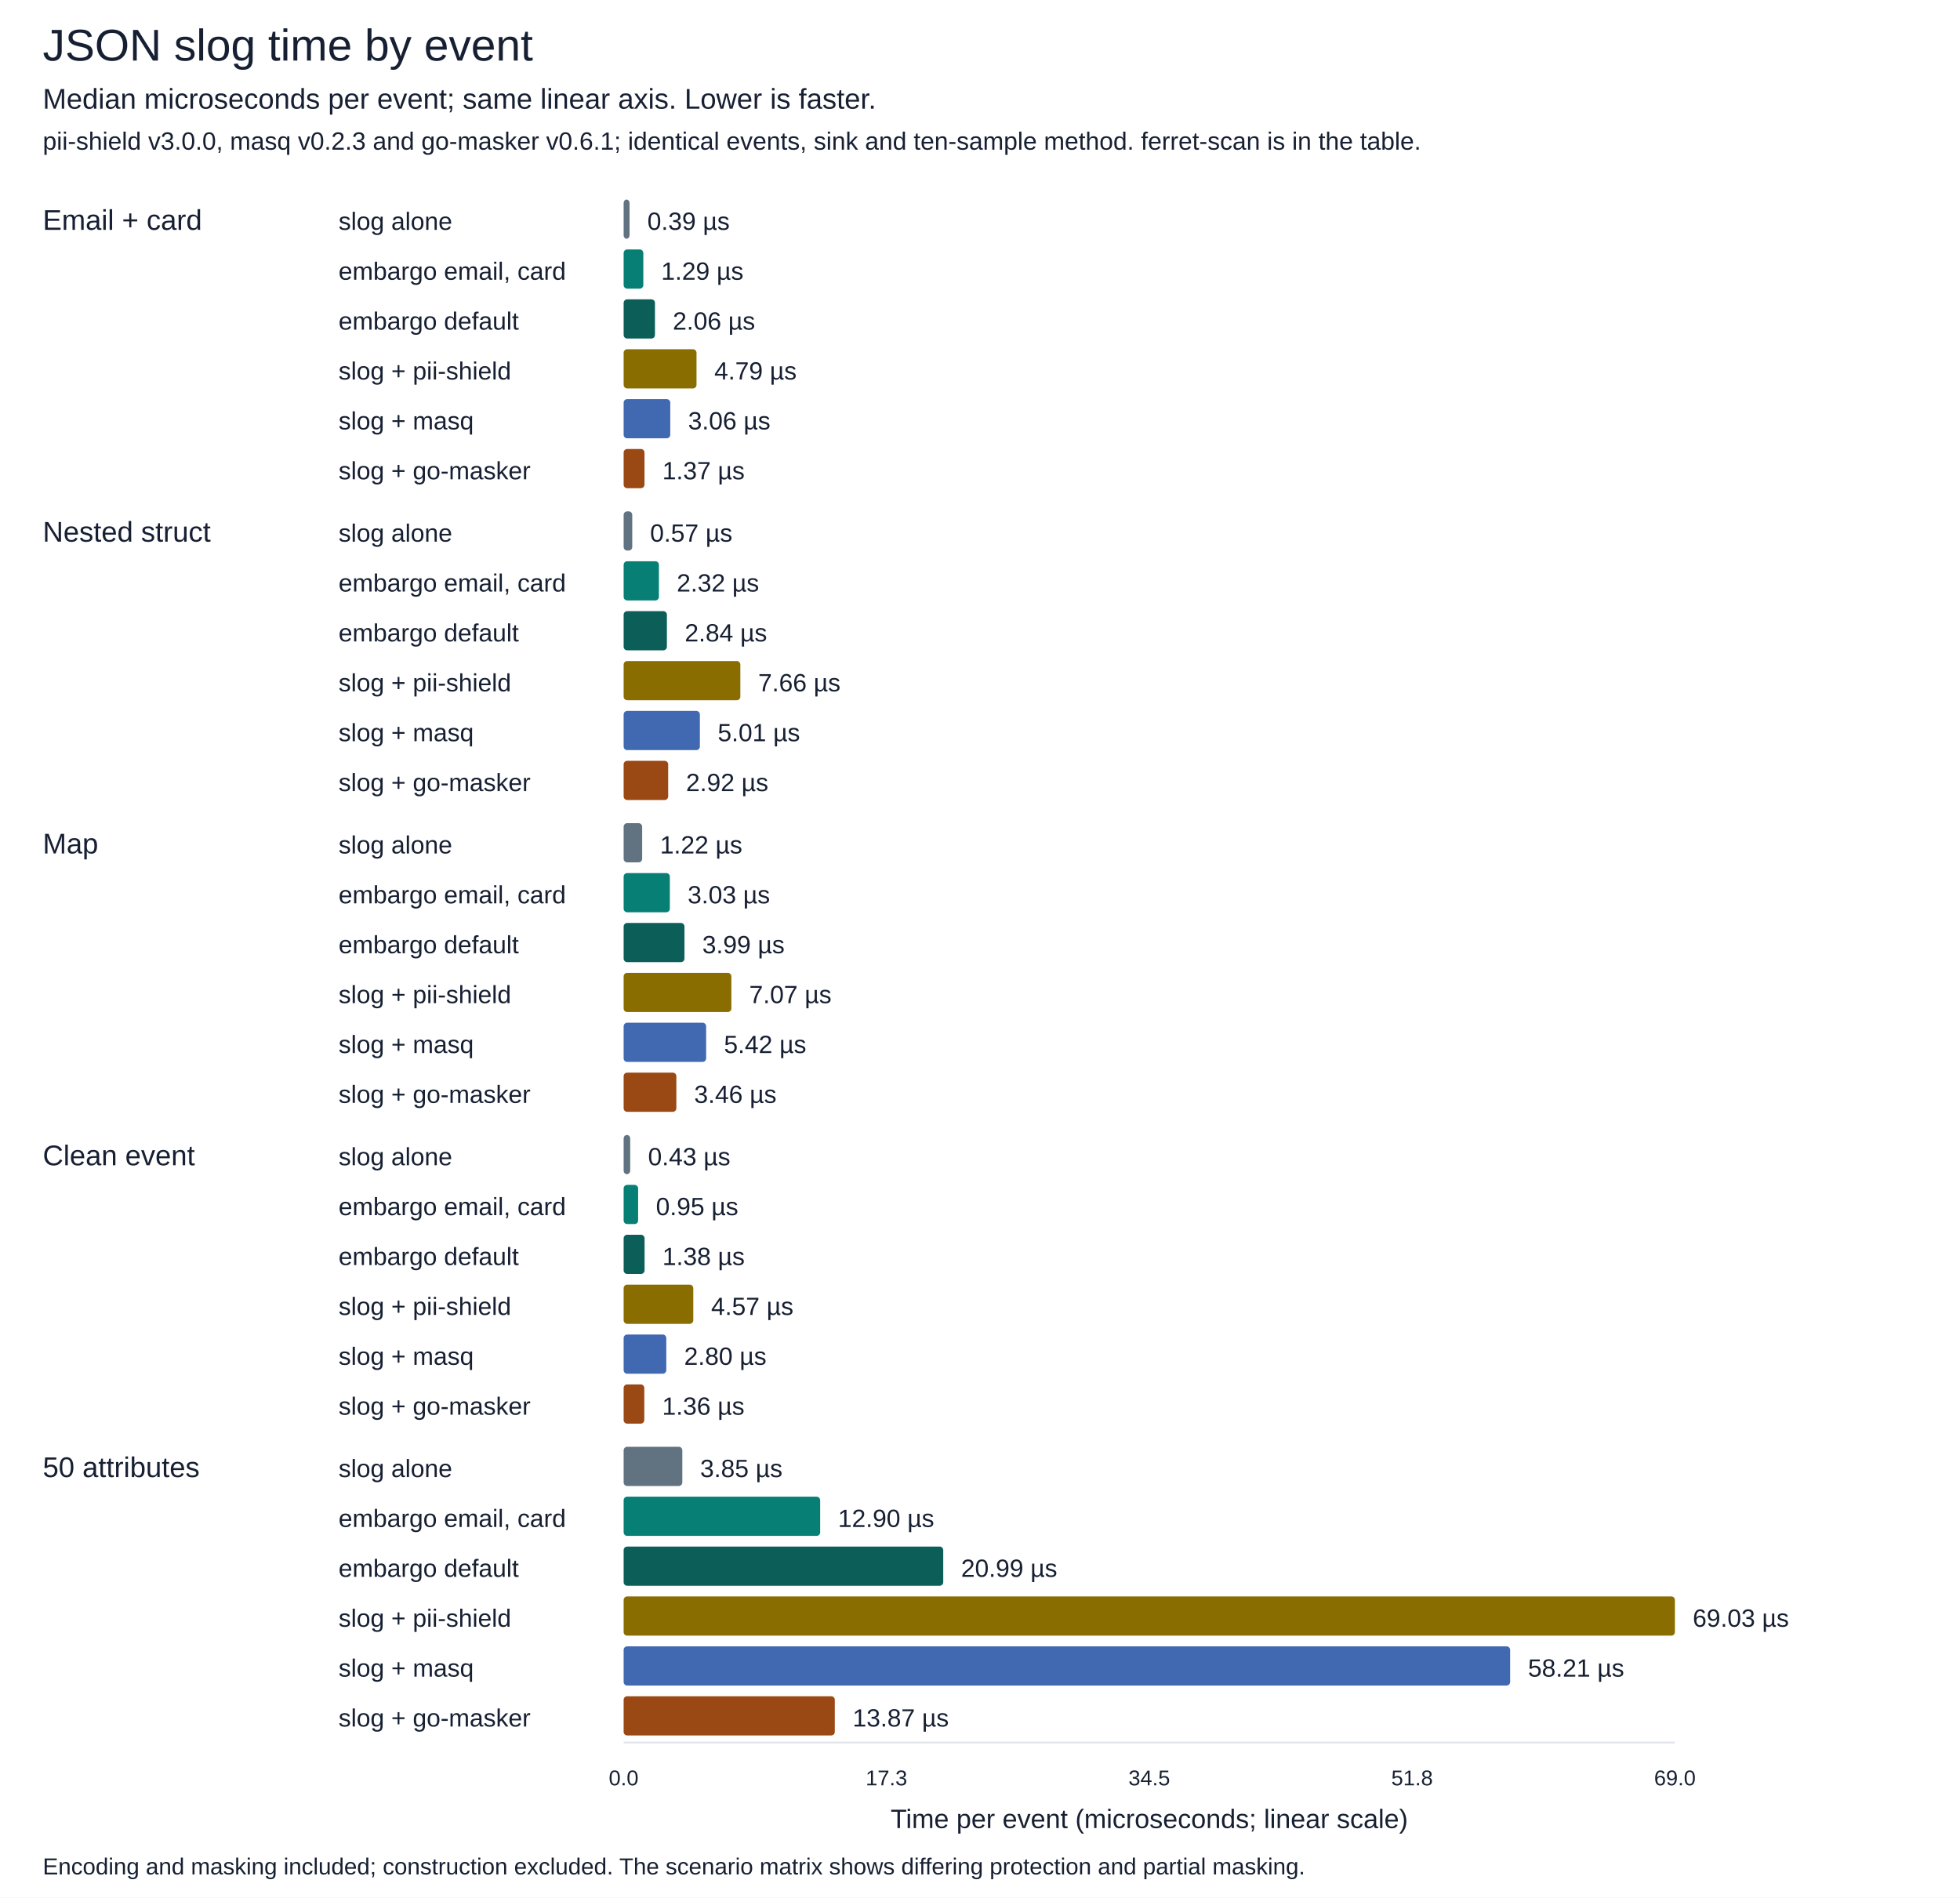
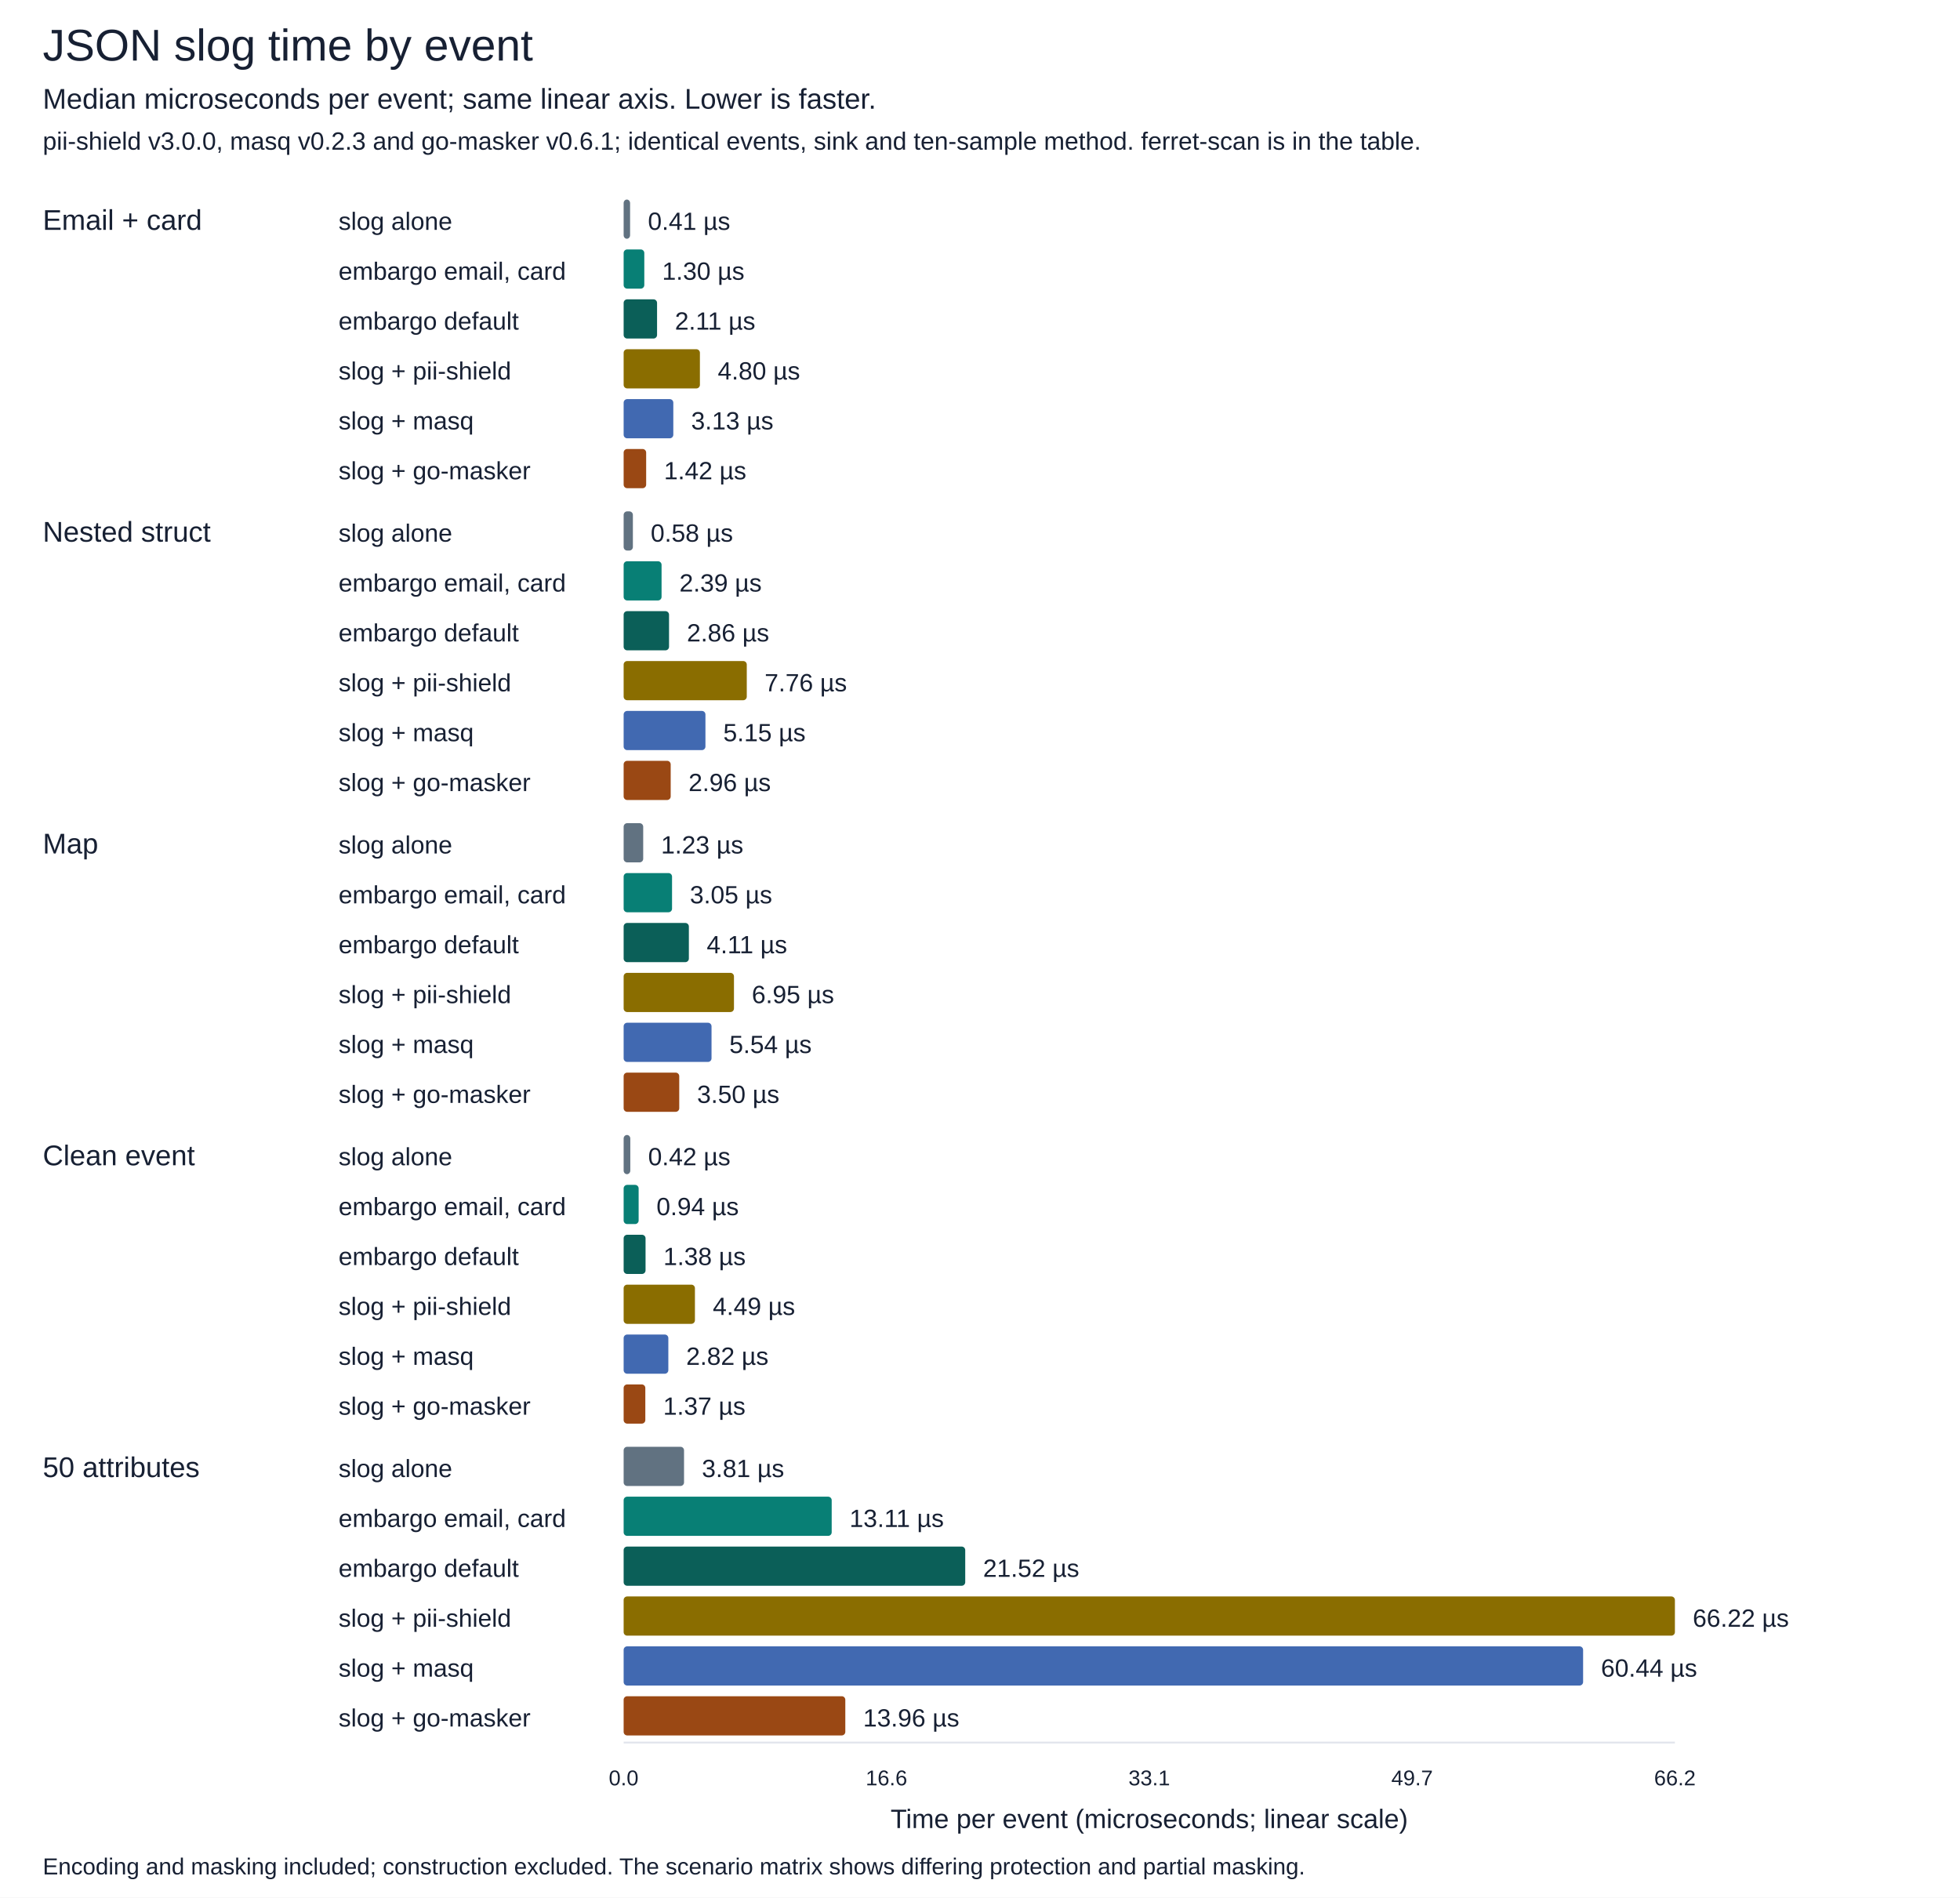
<svg xmlns="http://www.w3.org/2000/svg" width="1100" height="1065" viewBox="0 0 1100 1065" role="img">
  <rect width="100%" height="100%" fill="white" />
  <g font-family="Arial, sans-serif" font-size="15" fill="#172033">
    <text x="24" y="34" font-size="25" fill="#172033" text-anchor="start">JSON slog time by event</text>
    <text x="24" y="61" font-size="16" fill="#172033" text-anchor="start">Median microseconds per event; same linear axis. Lower is faster.</text>
    <text x="24" y="84" font-size="14" fill="#172033" text-anchor="start">pii-shield v3.0.0, masq v0.2.3 and go-masker v0.6.1; identical events, sink and ten-sample method. ferret-scan is in the table.</text>
    <text x="24" y="129" font-size="16" fill="#172033" text-anchor="start">Email + card</text>
    <text x="190" y="129" font-size="14" fill="#172033" text-anchor="start">slog alone</text>
-     <rect x="350" y="112" width="3.32" height="22" rx="2" fill="#617281" />
-     <text x="363.32" y="129" font-size="14" fill="#172033" text-anchor="start">0.39 µs</text>
+     <rect x="350" y="112" width="3.62" height="22" rx="2" fill="#617281" />
+     <text x="363.62" y="129" font-size="14" fill="#172033" text-anchor="start">0.41 µs</text>
    <text x="190" y="157" font-size="14" fill="#172033" text-anchor="start">embargo email, card</text>
-     <rect x="350" y="140" width="11.05" height="22" rx="2" fill="#087f75" />
-     <text x="371.05" y="157" font-size="14" fill="#172033" text-anchor="start">1.29 µs</text>
+     <rect x="350" y="140" width="11.60" height="22" rx="2" fill="#087f75" />
+     <text x="371.6" y="157" font-size="14" fill="#172033" text-anchor="start">1.30 µs</text>
    <text x="190" y="185" font-size="14" fill="#172033" text-anchor="start">embargo default</text>
-     <rect x="350" y="168" width="17.58" height="22" rx="2" fill="#0b5f58" />
-     <text x="377.58" y="185" font-size="14" fill="#172033" text-anchor="start">2.06 µs</text>
+     <rect x="350" y="168" width="18.76" height="22" rx="2" fill="#0b5f58" />
+     <text x="378.76" y="185" font-size="14" fill="#172033" text-anchor="start">2.11 µs</text>
    <text x="190" y="213" font-size="14" fill="#172033" text-anchor="start">slog + pii-shield</text>
-     <rect x="350" y="196" width="40.90" height="22" rx="2" fill="#8a6d00" />
-     <text x="400.9" y="213" font-size="14" fill="#172033" text-anchor="start">4.79 µs</text>
+     <rect x="350" y="196" width="42.81" height="22" rx="2" fill="#8a6d00" />
+     <text x="402.81" y="213" font-size="14" fill="#172033" text-anchor="start">4.80 µs</text>
    <text x="190" y="241" font-size="14" fill="#172033" text-anchor="start">slog + masq</text>
-     <rect x="350" y="224" width="26.17" height="22" rx="2" fill="#4169b1" />
-     <text x="386.17" y="241" font-size="14" fill="#172033" text-anchor="start">3.06 µs</text>
+     <rect x="350" y="224" width="27.88" height="22" rx="2" fill="#4169b1" />
+     <text x="387.88" y="241" font-size="14" fill="#172033" text-anchor="start">3.13 µs</text>
    <text x="190" y="269" font-size="14" fill="#172033" text-anchor="start">slog + go-masker</text>
-     <rect x="350" y="252" width="11.71" height="22" rx="2" fill="#9a4814" />
-     <text x="371.71" y="269" font-size="14" fill="#172033" text-anchor="start">1.37 µs</text>
+     <rect x="350" y="252" width="12.64" height="22" rx="2" fill="#9a4814" />
+     <text x="372.64" y="269" font-size="14" fill="#172033" text-anchor="start">1.42 µs</text>
    <text x="24" y="304" font-size="16" fill="#172033" text-anchor="start">Nested struct</text>
    <text x="190" y="304" font-size="14" fill="#172033" text-anchor="start">slog alone</text>
-     <rect x="350" y="287" width="4.84" height="22" rx="2" fill="#617281" />
-     <text x="364.84" y="304" font-size="14" fill="#172033" text-anchor="start">0.57 µs</text>
+     <rect x="350" y="287" width="5.19" height="22" rx="2" fill="#617281" />
+     <text x="365.19" y="304" font-size="14" fill="#172033" text-anchor="start">0.58 µs</text>
    <text x="190" y="332" font-size="14" fill="#172033" text-anchor="start">embargo email, card</text>
-     <rect x="350" y="315" width="19.80" height="22" rx="2" fill="#087f75" />
-     <text x="379.8" y="332" font-size="14" fill="#172033" text-anchor="start">2.32 µs</text>
+     <rect x="350" y="315" width="21.29" height="22" rx="2" fill="#087f75" />
+     <text x="381.29" y="332" font-size="14" fill="#172033" text-anchor="start">2.39 µs</text>
    <text x="190" y="360" font-size="14" fill="#172033" text-anchor="start">embargo default</text>
-     <rect x="350" y="343" width="24.28" height="22" rx="2" fill="#0b5f58" />
-     <text x="384.28" y="360" font-size="14" fill="#172033" text-anchor="start">2.84 µs</text>
+     <rect x="350" y="343" width="25.48" height="22" rx="2" fill="#0b5f58" />
+     <text x="385.48" y="360" font-size="14" fill="#172033" text-anchor="start">2.86 µs</text>
    <text x="190" y="388" font-size="14" fill="#172033" text-anchor="start">slog + pii-shield</text>
-     <rect x="350" y="371" width="65.50" height="22" rx="2" fill="#8a6d00" />
-     <text x="425.5" y="388" font-size="14" fill="#172033" text-anchor="start">7.66 µs</text>
+     <rect x="350" y="371" width="69.11" height="22" rx="2" fill="#8a6d00" />
+     <text x="429.11" y="388" font-size="14" fill="#172033" text-anchor="start">7.76 µs</text>
    <text x="190" y="416" font-size="14" fill="#172033" text-anchor="start">slog + masq</text>
-     <rect x="350" y="399" width="42.79" height="22" rx="2" fill="#4169b1" />
-     <text x="402.79" y="416" font-size="14" fill="#172033" text-anchor="start">5.01 µs</text>
+     <rect x="350" y="399" width="45.91" height="22" rx="2" fill="#4169b1" />
+     <text x="405.91" y="416" font-size="14" fill="#172033" text-anchor="start">5.15 µs</text>
    <text x="190" y="444" font-size="14" fill="#172033" text-anchor="start">slog + go-masker</text>
-     <rect x="350" y="427" width="25.00" height="22" rx="2" fill="#9a4814" />
-     <text x="385.0" y="444" font-size="14" fill="#172033" text-anchor="start">2.92 µs</text>
+     <rect x="350" y="427" width="26.41" height="22" rx="2" fill="#9a4814" />
+     <text x="386.41" y="444" font-size="14" fill="#172033" text-anchor="start">2.96 µs</text>
    <text x="24" y="479" font-size="16" fill="#172033" text-anchor="start">Map</text>
    <text x="190" y="479" font-size="14" fill="#172033" text-anchor="start">slog alone</text>
-     <rect x="350" y="462" width="10.40" height="22" rx="2" fill="#617281" />
-     <text x="370.4" y="479" font-size="14" fill="#172033" text-anchor="start">1.22 µs</text>
+     <rect x="350" y="462" width="10.98" height="22" rx="2" fill="#617281" />
+     <text x="370.98" y="479" font-size="14" fill="#172033" text-anchor="start">1.23 µs</text>
    <text x="190" y="507" font-size="14" fill="#172033" text-anchor="start">embargo email, card</text>
-     <rect x="350" y="490" width="25.93" height="22" rx="2" fill="#087f75" />
-     <text x="385.93" y="507" font-size="14" fill="#172033" text-anchor="start">3.03 µs</text>
+     <rect x="350" y="490" width="27.17" height="22" rx="2" fill="#087f75" />
+     <text x="387.17" y="507" font-size="14" fill="#172033" text-anchor="start">3.05 µs</text>
    <text x="190" y="535" font-size="14" fill="#172033" text-anchor="start">embargo default</text>
-     <rect x="350" y="518" width="34.14" height="22" rx="2" fill="#0b5f58" />
-     <text x="394.14" y="535" font-size="14" fill="#172033" text-anchor="start">3.99 µs</text>
+     <rect x="350" y="518" width="36.61" height="22" rx="2" fill="#0b5f58" />
+     <text x="396.61" y="535" font-size="14" fill="#172033" text-anchor="start">4.11 µs</text>
    <text x="190" y="563" font-size="14" fill="#172033" text-anchor="start">slog + pii-shield</text>
-     <rect x="350" y="546" width="60.46" height="22" rx="2" fill="#8a6d00" />
-     <text x="420.46" y="563" font-size="14" fill="#172033" text-anchor="start">7.07 µs</text>
+     <rect x="350" y="546" width="61.92" height="22" rx="2" fill="#8a6d00" />
+     <text x="421.92" y="563" font-size="14" fill="#172033" text-anchor="start">6.95 µs</text>
    <text x="190" y="591" font-size="14" fill="#172033" text-anchor="start">slog + masq</text>
-     <rect x="350" y="574" width="46.30" height="22" rx="2" fill="#4169b1" />
-     <text x="406.3" y="591" font-size="14" fill="#172033" text-anchor="start">5.42 µs</text>
+     <rect x="350" y="574" width="49.33" height="22" rx="2" fill="#4169b1" />
+     <text x="409.33" y="591" font-size="14" fill="#172033" text-anchor="start">5.54 µs</text>
    <text x="190" y="619" font-size="14" fill="#172033" text-anchor="start">slog + go-masker</text>
-     <rect x="350" y="602" width="29.59" height="22" rx="2" fill="#9a4814" />
-     <text x="389.59" y="619" font-size="14" fill="#172033" text-anchor="start">3.46 µs</text>
+     <rect x="350" y="602" width="31.21" height="22" rx="2" fill="#9a4814" />
+     <text x="391.21" y="619" font-size="14" fill="#172033" text-anchor="start">3.50 µs</text>
    <text x="24" y="654" font-size="16" fill="#172033" text-anchor="start">Clean event</text>
    <text x="190" y="654" font-size="14" fill="#172033" text-anchor="start">slog alone</text>
-     <rect x="350" y="637" width="3.69" height="22" rx="2" fill="#617281" />
-     <text x="363.69" y="654" font-size="14" fill="#172033" text-anchor="start">0.43 µs</text>
+     <rect x="350" y="637" width="3.74" height="22" rx="2" fill="#617281" />
+     <text x="363.74" y="654" font-size="14" fill="#172033" text-anchor="start">0.42 µs</text>
    <text x="190" y="682" font-size="14" fill="#172033" text-anchor="start">embargo email, card</text>
-     <rect x="350" y="665" width="8.13" height="22" rx="2" fill="#087f75" />
-     <text x="368.13" y="682" font-size="14" fill="#172033" text-anchor="start">0.95 µs</text>
+     <rect x="350" y="665" width="8.42" height="22" rx="2" fill="#087f75" />
+     <text x="368.42" y="682" font-size="14" fill="#172033" text-anchor="start">0.94 µs</text>
    <text x="190" y="710" font-size="14" fill="#172033" text-anchor="start">embargo default</text>
-     <rect x="350" y="693" width="11.75" height="22" rx="2" fill="#0b5f58" />
-     <text x="371.75" y="710" font-size="14" fill="#172033" text-anchor="start">1.38 µs</text>
+     <rect x="350" y="693" width="12.30" height="22" rx="2" fill="#0b5f58" />
+     <text x="372.3" y="710" font-size="14" fill="#172033" text-anchor="start">1.38 µs</text>
    <text x="190" y="738" font-size="14" fill="#172033" text-anchor="start">slog + pii-shield</text>
-     <rect x="350" y="721" width="39.09" height="22" rx="2" fill="#8a6d00" />
-     <text x="399.09" y="738" font-size="14" fill="#172033" text-anchor="start">4.57 µs</text>
+     <rect x="350" y="721" width="40.01" height="22" rx="2" fill="#8a6d00" />
+     <text x="400.01" y="738" font-size="14" fill="#172033" text-anchor="start">4.49 µs</text>
    <text x="190" y="766" font-size="14" fill="#172033" text-anchor="start">slog + masq</text>
-     <rect x="350" y="749" width="23.95" height="22" rx="2" fill="#4169b1" />
-     <text x="383.95" y="766" font-size="14" fill="#172033" text-anchor="start">2.80 µs</text>
+     <rect x="350" y="749" width="25.09" height="22" rx="2" fill="#4169b1" />
+     <text x="385.09" y="766" font-size="14" fill="#172033" text-anchor="start">2.82 µs</text>
    <text x="190" y="794" font-size="14" fill="#172033" text-anchor="start">slog + go-masker</text>
-     <rect x="350" y="777" width="11.60" height="22" rx="2" fill="#9a4814" />
-     <text x="371.6" y="794" font-size="14" fill="#172033" text-anchor="start">1.36 µs</text>
+     <rect x="350" y="777" width="12.17" height="22" rx="2" fill="#9a4814" />
+     <text x="372.17" y="794" font-size="14" fill="#172033" text-anchor="start">1.37 µs</text>
    <text x="24" y="829" font-size="16" fill="#172033" text-anchor="start">50 attributes</text>
    <text x="190" y="829" font-size="14" fill="#172033" text-anchor="start">slog alone</text>
-     <rect x="350" y="812" width="32.94" height="22" rx="2" fill="#617281" />
-     <text x="392.94" y="829" font-size="14" fill="#172033" text-anchor="start">3.85 µs</text>
+     <rect x="350" y="812" width="33.90" height="22" rx="2" fill="#617281" />
+     <text x="393.9" y="829" font-size="14" fill="#172033" text-anchor="start">3.81 µs</text>
    <text x="190" y="857" font-size="14" fill="#172033" text-anchor="start">embargo email, card</text>
-     <rect x="350" y="840" width="110.30" height="22" rx="2" fill="#087f75" />
-     <text x="470.3" y="857" font-size="14" fill="#172033" text-anchor="start">12.90 µs</text>
+     <rect x="350" y="840" width="116.77" height="22" rx="2" fill="#087f75" />
+     <text x="476.77" y="857" font-size="14" fill="#172033" text-anchor="start">13.11 µs</text>
    <text x="190" y="885" font-size="14" fill="#172033" text-anchor="start">embargo default</text>
-     <rect x="350" y="868" width="179.37" height="22" rx="2" fill="#0b5f58" />
-     <text x="539.37" y="885" font-size="14" fill="#172033" text-anchor="start">20.99 µs</text>
+     <rect x="350" y="868" width="191.71" height="22" rx="2" fill="#0b5f58" />
+     <text x="551.71" y="885" font-size="14" fill="#172033" text-anchor="start">21.52 µs</text>
    <text x="190" y="913" font-size="14" fill="#172033" text-anchor="start">slog + pii-shield</text>
    <rect x="350" y="896" width="590.00" height="22" rx="2" fill="#8a6d00" />
-     <text x="950.0" y="913" font-size="14" fill="#172033" text-anchor="start">69.03 µs</text>
+     <text x="950.0" y="913" font-size="14" fill="#172033" text-anchor="start">66.22 µs</text>
    <text x="190" y="941" font-size="14" fill="#172033" text-anchor="start">slog + masq</text>
-     <rect x="350" y="924" width="497.53" height="22" rx="2" fill="#4169b1" />
-     <text x="857.53" y="941" font-size="14" fill="#172033" text-anchor="start">58.21 µs</text>
+     <rect x="350" y="924" width="538.48" height="22" rx="2" fill="#4169b1" />
+     <text x="898.48" y="941" font-size="14" fill="#172033" text-anchor="start">60.44 µs</text>
    <text x="190" y="969" font-size="14" fill="#172033" text-anchor="start">slog + go-masker</text>
-     <rect x="350" y="952" width="118.51" height="22" rx="2" fill="#9a4814" />
-     <text x="478.51" y="969" font-size="14" fill="#172033" text-anchor="start">13.87 µs</text>
+     <rect x="350" y="952" width="124.41" height="22" rx="2" fill="#9a4814" />
+     <text x="484.41" y="969" font-size="14" fill="#172033" text-anchor="start">13.96 µs</text>
    <path d="M350,978 L940,978" stroke="#e1e5ec" />
    <text x="350.0" y="1002" font-size="12" fill="#172033" text-anchor="middle">0.0</text>
-     <text x="497.5" y="1002" font-size="12" fill="#172033" text-anchor="middle">17.3</text>
-     <text x="645.0" y="1002" font-size="12" fill="#172033" text-anchor="middle">34.5</text>
-     <text x="792.5" y="1002" font-size="12" fill="#172033" text-anchor="middle">51.8</text>
-     <text x="940.0" y="1002" font-size="12" fill="#172033" text-anchor="middle">69.0</text>
+     <text x="497.5" y="1002" font-size="12" fill="#172033" text-anchor="middle">16.6</text>
+     <text x="645.0" y="1002" font-size="12" fill="#172033" text-anchor="middle">33.1</text>
+     <text x="792.5" y="1002" font-size="12" fill="#172033" text-anchor="middle">49.7</text>
+     <text x="940.0" y="1002" font-size="12" fill="#172033" text-anchor="middle">66.2</text>
    <text x="645" y="1026" font-size="15" fill="#172033" text-anchor="middle">Time per event (microseconds; linear scale)</text>
    <text x="24" y="1052" font-size="13" fill="#172033" text-anchor="start">Encoding and masking included; construction excluded. The scenario matrix shows differing protection and partial masking.</text>
  </g>
</svg>
